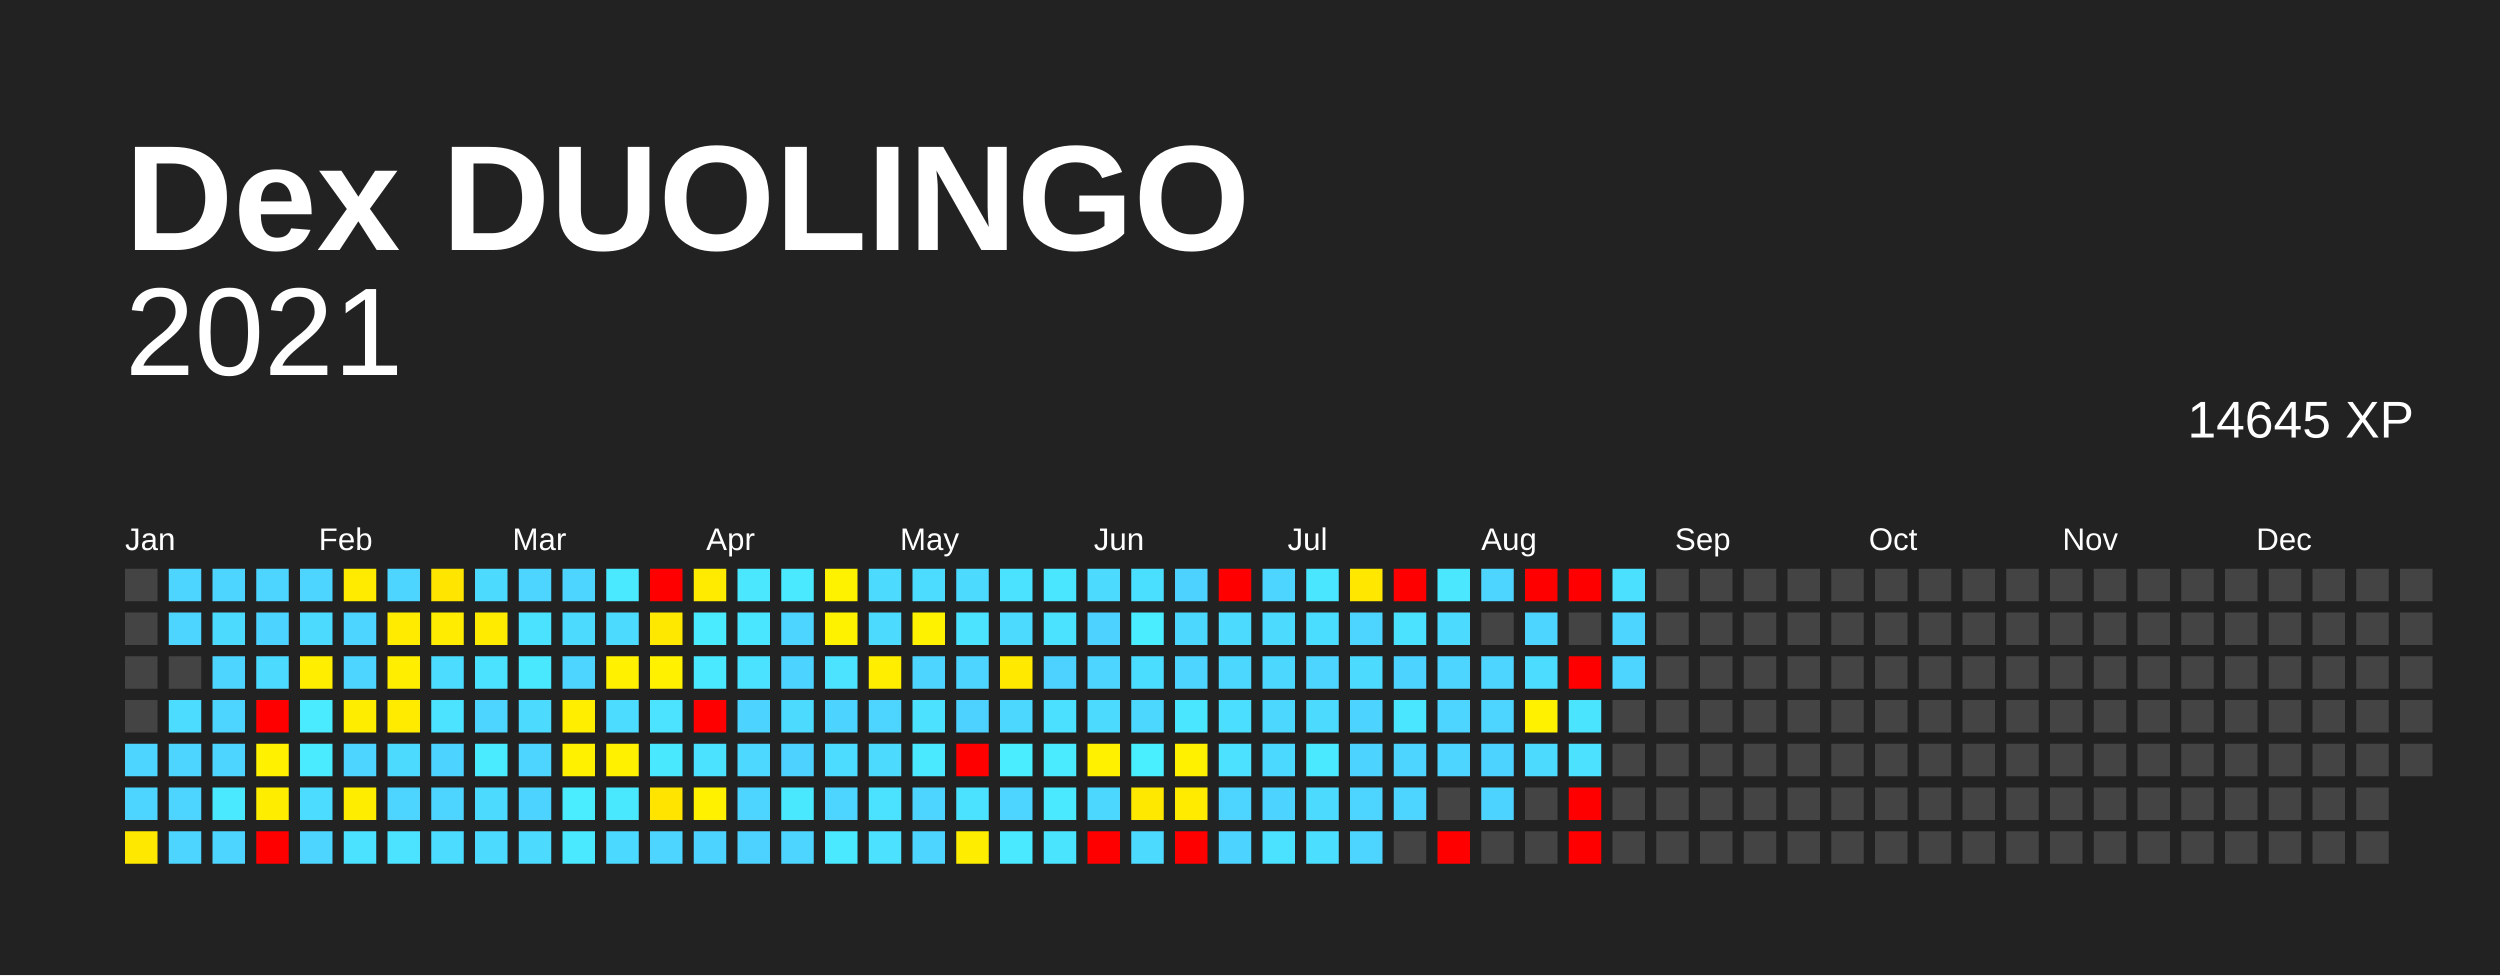
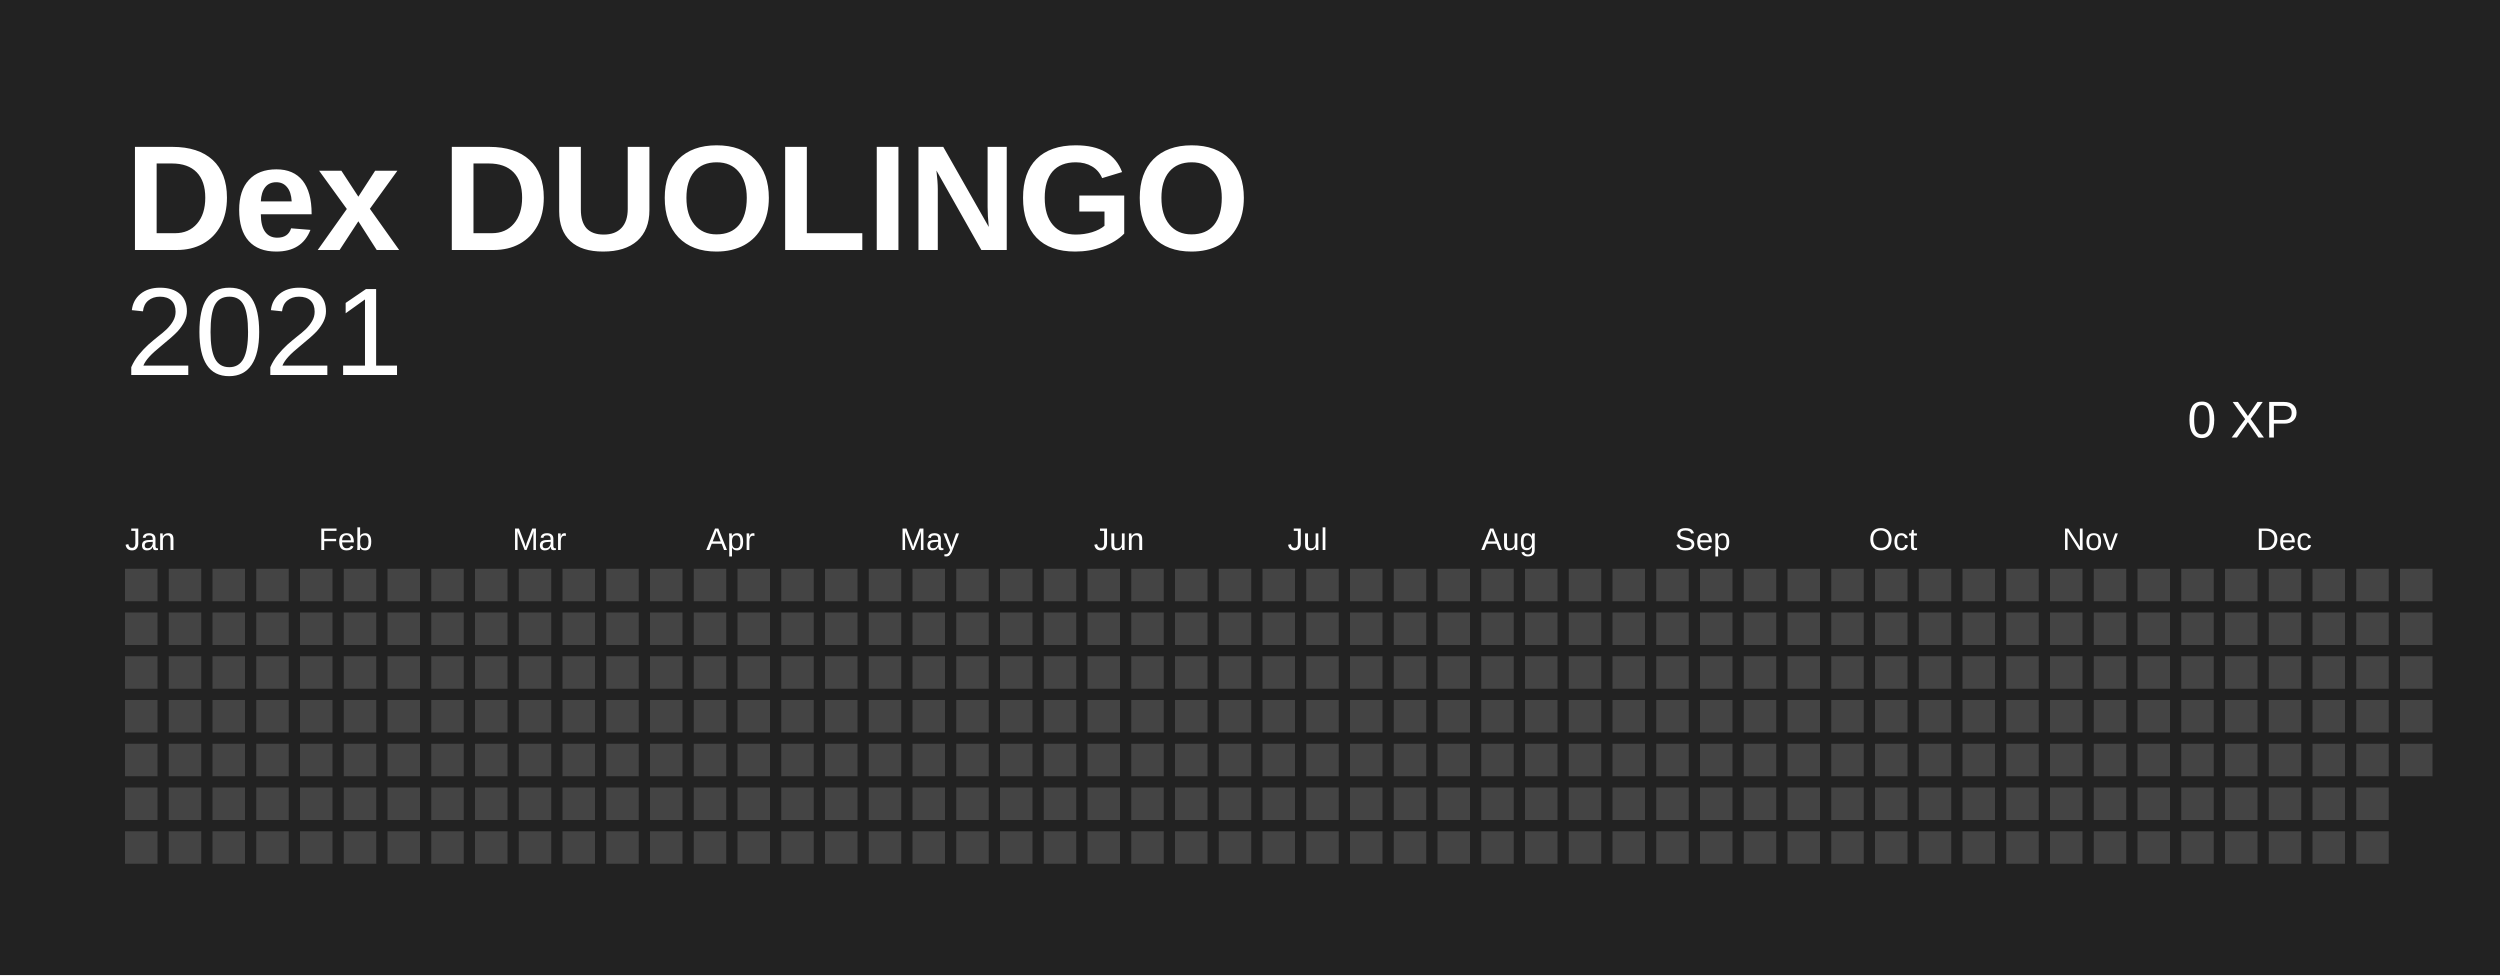
<svg xmlns="http://www.w3.org/2000/svg" baseProfile="full" height="78mm" version="1.1" viewBox="0,0,200,78" width="200mm">
  <defs />
  <rect fill="#222222" height="78" width="200" x="0" y="0" />
  <text fill="#FFFFFF" style="font-size:12px; font-family:Arial; font-weight:bold;" x="10" y="20">Dex DUOLINGO</text>
  <text alignment-baseline="hanging" fill="#FFFFFF" style="font-size:10.0px; font-family:Arial;" x="10" y="30">2021</text>
-   <text alignment-baseline="hanging" fill="#FFFFFF" style="font-size:4.125px; font-family:Arial;" x="175" y="35">14645 XP</text>
+   <text alignment-baseline="hanging" fill="#FFFFFF" style="font-size:4.125px; font-family:Arial;" x="175" y="35">0 XP</text>
  <text fill="#FFFFFF" style="font-size:2.5px; font-family:Arial" x="10.0" y="44">Jan</text>
  <text fill="#FFFFFF" style="font-size:2.5px; font-family:Arial" x="25.5" y="44">Feb</text>
  <text fill="#FFFFFF" style="font-size:2.5px; font-family:Arial" x="41.0" y="44">Mar</text>
  <text fill="#FFFFFF" style="font-size:2.5px; font-family:Arial" x="56.5" y="44">Apr</text>
  <text fill="#FFFFFF" style="font-size:2.5px; font-family:Arial" x="72.0" y="44">May</text>
  <text fill="#FFFFFF" style="font-size:2.5px; font-family:Arial" x="87.5" y="44">Jun</text>
  <text fill="#FFFFFF" style="font-size:2.5px; font-family:Arial" x="103.0" y="44">Jul</text>
  <text fill="#FFFFFF" style="font-size:2.5px; font-family:Arial" x="118.5" y="44">Aug</text>
  <text fill="#FFFFFF" style="font-size:2.5px; font-family:Arial" x="134.0" y="44">Sep</text>
  <text fill="#FFFFFF" style="font-size:2.5px; font-family:Arial" x="149.5" y="44">Oct</text>
  <text fill="#FFFFFF" style="font-size:2.5px; font-family:Arial" x="165.0" y="44">Nov</text>
  <text fill="#FFFFFF" style="font-size:2.5px; font-family:Arial" x="180.5" y="44">Dec</text>
  <rect fill="#444444" height="2.6" width="2.6" x="10.0" y="45.5" />
  <rect fill="#444444" height="2.6" width="2.6" x="10.0" y="49.0" />
  <rect fill="#444444" height="2.6" width="2.6" x="10.0" y="52.5" />
  <rect fill="#444444" height="2.6" width="2.6" x="10.0" y="56.0" />
-   <rect fill="#4dd4ff" height="2.6" width="2.6" x="10.0" y="59.5" />
-   <rect fill="#4dd5ff" height="2.6" width="2.6" x="10.0" y="63.0" />
-   <rect fill="#ffe800" height="2.6" width="2.6" x="10.0" y="66.5" />
-   <rect fill="#4dd4ff" height="2.6" width="2.6" x="13.5" y="45.5" />
-   <rect fill="#4dd4ff" height="2.6" width="2.6" x="13.5" y="49.0" />
+   <rect fill="#444444" height="2.6" width="2.6" x="10.0" y="59.5" />
+   <rect fill="#444444" height="2.6" width="2.6" x="10.0" y="63.0" />
+   <rect fill="#444444" height="2.6" width="2.6" x="10.0" y="66.5" />
+   <rect fill="#444444" height="2.6" width="2.6" x="13.5" y="45.5" />
+   <rect fill="#444444" height="2.6" width="2.6" x="13.5" y="49.0" />
  <rect fill="#444444" height="2.6" width="2.6" x="13.5" y="52.5" />
-   <rect fill="#4cdcff" height="2.6" width="2.6" x="13.5" y="56.0" />
-   <rect fill="#4dd4ff" height="2.6" width="2.6" x="13.5" y="59.5" />
-   <rect fill="#4dd5ff" height="2.6" width="2.6" x="13.5" y="63.0" />
-   <rect fill="#4dd5ff" height="2.6" width="2.6" x="13.5" y="66.5" />
-   <rect fill="#4dd5ff" height="2.6" width="2.6" x="17.0" y="45.5" />
-   <rect fill="#4cdbff" height="2.6" width="2.6" x="17.0" y="49.0" />
-   <rect fill="#4dd4ff" height="2.6" width="2.6" x="17.0" y="52.5" />
-   <rect fill="#4dd4ff" height="2.6" width="2.6" x="17.0" y="56.0" />
-   <rect fill="#4dd5ff" height="2.6" width="2.6" x="17.0" y="59.5" />
-   <rect fill="#4ae9ff" height="2.6" width="2.6" x="17.0" y="63.0" />
-   <rect fill="#4dd4ff" height="2.6" width="2.6" x="17.0" y="66.5" />
-   <rect fill="#4dd4ff" height="2.6" width="2.6" x="20.5" y="45.5" />
-   <rect fill="#4dd3ff" height="2.6" width="2.6" x="20.5" y="49.0" />
-   <rect fill="#4cdaff" height="2.6" width="2.6" x="20.5" y="52.5" />
-   <rect fill="red" height="2.6" width="2.6" x="20.5" y="56.0" />
-   <rect fill="#fff100" height="2.6" width="2.6" x="20.5" y="59.5" />
-   <rect fill="#ffed00" height="2.6" width="2.6" x="20.5" y="63.0" />
-   <rect fill="red" height="2.6" width="2.6" x="20.5" y="66.5" />
-   <rect fill="#4dd5ff" height="2.6" width="2.6" x="24.0" y="45.5" />
-   <rect fill="#4cdbff" height="2.6" width="2.6" x="24.0" y="49.0" />
-   <rect fill="#ffee00" height="2.6" width="2.6" x="24.0" y="52.5" />
-   <rect fill="#4aeaff" height="2.6" width="2.6" x="24.0" y="56.0" />
-   <rect fill="#4aeaff" height="2.6" width="2.6" x="24.0" y="59.5" />
-   <rect fill="#4cdcff" height="2.6" width="2.6" x="24.0" y="63.0" />
-   <rect fill="#4dd4ff" height="2.6" width="2.6" x="24.0" y="66.5" />
-   <rect fill="#ffeb00" height="2.6" width="2.6" x="27.5" y="45.5" />
-   <rect fill="#4dd4ff" height="2.6" width="2.6" x="27.5" y="49.0" />
-   <rect fill="#4dd4ff" height="2.6" width="2.6" x="27.5" y="52.5" />
-   <rect fill="#ffed00" height="2.6" width="2.6" x="27.5" y="56.0" />
-   <rect fill="#4dd4ff" height="2.6" width="2.6" x="27.5" y="59.5" />
-   <rect fill="#ffed00" height="2.6" width="2.6" x="27.5" y="63.0" />
-   <rect fill="#4be2ff" height="2.6" width="2.6" x="27.5" y="66.5" />
-   <rect fill="#4dd4ff" height="2.6" width="2.6" x="31.0" y="45.5" />
-   <rect fill="#ffeb00" height="2.6" width="2.6" x="31.0" y="49.0" />
-   <rect fill="#ffee00" height="2.6" width="2.6" x="31.0" y="52.5" />
-   <rect fill="#ffeb00" height="2.6" width="2.6" x="31.0" y="56.0" />
-   <rect fill="#4cdbff" height="2.6" width="2.6" x="31.0" y="59.5" />
-   <rect fill="#4dd4ff" height="2.6" width="2.6" x="31.0" y="63.0" />
-   <rect fill="#4be3ff" height="2.6" width="2.6" x="31.0" y="66.5" />
-   <rect fill="#ffe500" height="2.6" width="2.6" x="34.5" y="45.5" />
-   <rect fill="#ffec00" height="2.6" width="2.6" x="34.5" y="49.0" />
-   <rect fill="#4cdcff" height="2.6" width="2.6" x="34.5" y="52.5" />
-   <rect fill="#4be3ff" height="2.6" width="2.6" x="34.5" y="56.0" />
-   <rect fill="#4dd3ff" height="2.6" width="2.6" x="34.5" y="59.5" />
-   <rect fill="#4dd4ff" height="2.6" width="2.6" x="34.5" y="63.0" />
-   <rect fill="#4cdcff" height="2.6" width="2.6" x="34.5" y="66.5" />
-   <rect fill="#4cdaff" height="2.6" width="2.6" x="38.0" y="45.5" />
-   <rect fill="#ffeb00" height="2.6" width="2.6" x="38.0" y="49.0" />
-   <rect fill="#4be2ff" height="2.6" width="2.6" x="38.0" y="52.5" />
-   <rect fill="#4dd5ff" height="2.6" width="2.6" x="38.0" y="56.0" />
-   <rect fill="#4aeaff" height="2.6" width="2.6" x="38.0" y="59.5" />
-   <rect fill="#4cdaff" height="2.6" width="2.6" x="38.0" y="63.0" />
-   <rect fill="#4cdbff" height="2.6" width="2.6" x="38.0" y="66.5" />
-   <rect fill="#4dd4ff" height="2.6" width="2.6" x="41.5" y="45.5" />
-   <rect fill="#4be2ff" height="2.6" width="2.6" x="41.5" y="49.0" />
-   <rect fill="#4ae8ff" height="2.6" width="2.6" x="41.5" y="52.5" />
-   <rect fill="#4cdbff" height="2.6" width="2.6" x="41.5" y="56.0" />
-   <rect fill="#4dd4ff" height="2.6" width="2.6" x="41.5" y="59.5" />
-   <rect fill="#4dd3ff" height="2.6" width="2.6" x="41.5" y="63.0" />
-   <rect fill="#4cdbff" height="2.6" width="2.6" x="41.5" y="66.5" />
-   <rect fill="#4dd5ff" height="2.6" width="2.6" x="45.0" y="45.5" />
-   <rect fill="#4cdaff" height="2.6" width="2.6" x="45.0" y="49.0" />
-   <rect fill="#4dd4ff" height="2.6" width="2.6" x="45.0" y="52.5" />
-   <rect fill="#ffee00" height="2.6" width="2.6" x="45.0" y="56.0" />
-   <rect fill="#fff100" height="2.6" width="2.6" x="45.0" y="59.5" />
-   <rect fill="#4aecff" height="2.6" width="2.6" x="45.0" y="63.0" />
-   <rect fill="#4ae9ff" height="2.6" width="2.6" x="45.0" y="66.5" />
-   <rect fill="#4ae9ff" height="2.6" width="2.6" x="48.5" y="45.5" />
-   <rect fill="#4cdbff" height="2.6" width="2.6" x="48.5" y="49.0" />
-   <rect fill="#fff100" height="2.6" width="2.6" x="48.5" y="52.5" />
-   <rect fill="#4cdcff" height="2.6" width="2.6" x="48.5" y="56.0" />
-   <rect fill="#fff100" height="2.6" width="2.6" x="48.5" y="59.5" />
-   <rect fill="#4ae8ff" height="2.6" width="2.6" x="48.5" y="63.0" />
-   <rect fill="#4cd9ff" height="2.6" width="2.6" x="48.5" y="66.5" />
-   <rect fill="red" height="2.6" width="2.6" x="52.0" y="45.5" />
-   <rect fill="#ffe800" height="2.6" width="2.6" x="52.0" y="49.0" />
-   <rect fill="#fff100" height="2.6" width="2.6" x="52.0" y="52.5" />
-   <rect fill="#4be3ff" height="2.6" width="2.6" x="52.0" y="56.0" />
-   <rect fill="#4ae8ff" height="2.6" width="2.6" x="52.0" y="59.5" />
-   <rect fill="#ffe400" height="2.6" width="2.6" x="52.0" y="63.0" />
-   <rect fill="#4dd5ff" height="2.6" width="2.6" x="52.0" y="66.5" />
-   <rect fill="#ffeb00" height="2.6" width="2.6" x="55.5" y="45.5" />
-   <rect fill="#4aeaff" height="2.6" width="2.6" x="55.5" y="49.0" />
-   <rect fill="#4ae9ff" height="2.6" width="2.6" x="55.5" y="52.5" />
-   <rect fill="red" height="2.6" width="2.6" x="55.5" y="56.0" />
-   <rect fill="#4be2ff" height="2.6" width="2.6" x="55.5" y="59.5" />
-   <rect fill="#fff100" height="2.6" width="2.6" x="55.5" y="63.0" />
-   <rect fill="#4dd3ff" height="2.6" width="2.6" x="55.5" y="66.5" />
-   <rect fill="#4ae7ff" height="2.6" width="2.6" x="59.0" y="45.5" />
-   <rect fill="#4ae6ff" height="2.6" width="2.6" x="59.0" y="49.0" />
-   <rect fill="#4be2ff" height="2.6" width="2.6" x="59.0" y="52.5" />
-   <rect fill="#4dd3ff" height="2.6" width="2.6" x="59.0" y="56.0" />
-   <rect fill="#4cd8ff" height="2.6" width="2.6" x="59.0" y="59.5" />
-   <rect fill="#4dd5ff" height="2.6" width="2.6" x="59.0" y="63.0" />
-   <rect fill="#4dd2ff" height="2.6" width="2.6" x="59.0" y="66.5" />
-   <rect fill="#4ae9ff" height="2.6" width="2.6" x="62.5" y="45.5" />
-   <rect fill="#4dd4ff" height="2.6" width="2.6" x="62.5" y="49.0" />
-   <rect fill="#4dd3ff" height="2.6" width="2.6" x="62.5" y="52.5" />
-   <rect fill="#4cdaff" height="2.6" width="2.6" x="62.5" y="56.0" />
-   <rect fill="#4dd2ff" height="2.6" width="2.6" x="62.5" y="59.5" />
-   <rect fill="#4ae8ff" height="2.6" width="2.6" x="62.5" y="63.0" />
-   <rect fill="#4dd4ff" height="2.6" width="2.6" x="62.5" y="66.5" />
-   <rect fill="#fff200" height="2.6" width="2.6" x="66.0" y="45.5" />
-   <rect fill="#fff200" height="2.6" width="2.6" x="66.0" y="49.0" />
-   <rect fill="#4be3ff" height="2.6" width="2.6" x="66.0" y="52.5" />
-   <rect fill="#4dd3ff" height="2.6" width="2.6" x="66.0" y="56.0" />
-   <rect fill="#4cdcff" height="2.6" width="2.6" x="66.0" y="59.5" />
-   <rect fill="#4dd5ff" height="2.6" width="2.6" x="66.0" y="63.0" />
-   <rect fill="#4ae9ff" height="2.6" width="2.6" x="66.0" y="66.5" />
-   <rect fill="#4cdbff" height="2.6" width="2.6" x="69.5" y="45.5" />
-   <rect fill="#4cdaff" height="2.6" width="2.6" x="69.5" y="49.0" />
-   <rect fill="#ffee00" height="2.6" width="2.6" x="69.5" y="52.5" />
-   <rect fill="#4dd4ff" height="2.6" width="2.6" x="69.5" y="56.0" />
-   <rect fill="#4cdbff" height="2.6" width="2.6" x="69.5" y="59.5" />
-   <rect fill="#4be2ff" height="2.6" width="2.6" x="69.5" y="63.0" />
-   <rect fill="#4be1ff" height="2.6" width="2.6" x="69.5" y="66.5" />
-   <rect fill="#4cdcff" height="2.6" width="2.6" x="73.0" y="45.5" />
-   <rect fill="#fff200" height="2.6" width="2.6" x="73.0" y="49.0" />
-   <rect fill="#4dd4ff" height="2.6" width="2.6" x="73.0" y="52.5" />
-   <rect fill="#4be1ff" height="2.6" width="2.6" x="73.0" y="56.0" />
-   <rect fill="#4ae9ff" height="2.6" width="2.6" x="73.0" y="59.5" />
-   <rect fill="#4dd5ff" height="2.6" width="2.6" x="73.0" y="63.0" />
-   <rect fill="#4dd4ff" height="2.6" width="2.6" x="73.0" y="66.5" />
-   <rect fill="#4cdbff" height="2.6" width="2.6" x="76.5" y="45.5" />
-   <rect fill="#4be3ff" height="2.6" width="2.6" x="76.5" y="49.0" />
-   <rect fill="#4dd4ff" height="2.6" width="2.6" x="76.5" y="52.5" />
-   <rect fill="#4dd2ff" height="2.6" width="2.6" x="76.5" y="56.0" />
-   <rect fill="red" height="2.6" width="2.6" x="76.5" y="59.5" />
-   <rect fill="#4be2ff" height="2.6" width="2.6" x="76.5" y="63.0" />
-   <rect fill="#ffed00" height="2.6" width="2.6" x="76.5" y="66.5" />
-   <rect fill="#4be2ff" height="2.6" width="2.6" x="80.0" y="45.5" />
-   <rect fill="#4cdbff" height="2.6" width="2.6" x="80.0" y="49.0" />
-   <rect fill="#ffe900" height="2.6" width="2.6" x="80.0" y="52.5" />
-   <rect fill="#4cd7ff" height="2.6" width="2.6" x="80.0" y="56.0" />
-   <rect fill="#49edff" height="2.6" width="2.6" x="80.0" y="59.5" />
-   <rect fill="#4dd5ff" height="2.6" width="2.6" x="80.0" y="63.0" />
-   <rect fill="#4ae9ff" height="2.6" width="2.6" x="80.0" y="66.5" />
-   <rect fill="#4ae6ff" height="2.6" width="2.6" x="83.5" y="45.5" />
-   <rect fill="#4be2ff" height="2.6" width="2.6" x="83.5" y="49.0" />
-   <rect fill="#4dd2ff" height="2.6" width="2.6" x="83.5" y="52.5" />
-   <rect fill="#4be0ff" height="2.6" width="2.6" x="83.5" y="56.0" />
-   <rect fill="#4aebff" height="2.6" width="2.6" x="83.5" y="59.5" />
-   <rect fill="#4ae9ff" height="2.6" width="2.6" x="83.5" y="63.0" />
-   <rect fill="#4be4ff" height="2.6" width="2.6" x="83.5" y="66.5" />
-   <rect fill="#4cdbff" height="2.6" width="2.6" x="87.0" y="45.5" />
-   <rect fill="#4dd2ff" height="2.6" width="2.6" x="87.0" y="49.0" />
-   <rect fill="#4dd4ff" height="2.6" width="2.6" x="87.0" y="52.5" />
-   <rect fill="#4cdbff" height="2.6" width="2.6" x="87.0" y="56.0" />
-   <rect fill="#fff100" height="2.6" width="2.6" x="87.0" y="59.5" />
-   <rect fill="#4cd7ff" height="2.6" width="2.6" x="87.0" y="63.0" />
-   <rect fill="red" height="2.6" width="2.6" x="87.0" y="66.5" />
-   <rect fill="#4bdfff" height="2.6" width="2.6" x="90.5" y="45.5" />
-   <rect fill="#4aecff" height="2.6" width="2.6" x="90.5" y="49.0" />
-   <rect fill="#4bddff" height="2.6" width="2.6" x="90.5" y="52.5" />
-   <rect fill="#4cd7ff" height="2.6" width="2.6" x="90.5" y="56.0" />
-   <rect fill="#49efff" height="2.6" width="2.6" x="90.5" y="59.5" />
-   <rect fill="#ffe800" height="2.6" width="2.6" x="90.5" y="63.0" />
-   <rect fill="#4cdaff" height="2.6" width="2.6" x="90.5" y="66.5" />
-   <rect fill="#4dd2ff" height="2.6" width="2.6" x="94.0" y="45.5" />
-   <rect fill="#4cd7ff" height="2.6" width="2.6" x="94.0" y="49.0" />
-   <rect fill="#4dd5ff" height="2.6" width="2.6" x="94.0" y="52.5" />
-   <rect fill="#4ae5ff" height="2.6" width="2.6" x="94.0" y="56.0" />
-   <rect fill="#fff100" height="2.6" width="2.6" x="94.0" y="59.5" />
-   <rect fill="#ffeb00" height="2.6" width="2.6" x="94.0" y="63.0" />
-   <rect fill="red" height="2.6" width="2.6" x="94.0" y="66.5" />
-   <rect fill="red" height="2.6" width="2.6" x="97.5" y="45.5" />
-   <rect fill="#4cdaff" height="2.6" width="2.6" x="97.5" y="49.0" />
-   <rect fill="#4cd7ff" height="2.6" width="2.6" x="97.5" y="52.5" />
-   <rect fill="#4bdeff" height="2.6" width="2.6" x="97.5" y="56.0" />
-   <rect fill="#4be1ff" height="2.6" width="2.6" x="97.5" y="59.5" />
-   <rect fill="#4dd4ff" height="2.6" width="2.6" x="97.5" y="63.0" />
-   <rect fill="#4dd3ff" height="2.6" width="2.6" x="97.5" y="66.5" />
-   <rect fill="#4dd4ff" height="2.6" width="2.6" x="101.0" y="45.5" />
-   <rect fill="#4cdaff" height="2.6" width="2.6" x="101.0" y="49.0" />
-   <rect fill="#4cd7ff" height="2.6" width="2.6" x="101.0" y="52.5" />
-   <rect fill="#4cd7ff" height="2.6" width="2.6" x="101.0" y="56.0" />
-   <rect fill="#4cd9ff" height="2.6" width="2.6" x="101.0" y="59.5" />
-   <rect fill="#4dd3ff" height="2.6" width="2.6" x="101.0" y="63.0" />
-   <rect fill="#4be2ff" height="2.6" width="2.6" x="101.0" y="66.5" />
-   <rect fill="#4ae6ff" height="2.6" width="2.6" x="104.5" y="45.5" />
-   <rect fill="#4bddff" height="2.6" width="2.6" x="104.5" y="49.0" />
-   <rect fill="#4dd4ff" height="2.6" width="2.6" x="104.5" y="52.5" />
-   <rect fill="#4cdaff" height="2.6" width="2.6" x="104.5" y="56.0" />
-   <rect fill="#4ae9ff" height="2.6" width="2.6" x="104.5" y="59.5" />
-   <rect fill="#4cdbff" height="2.6" width="2.6" x="104.5" y="63.0" />
-   <rect fill="#4bdeff" height="2.6" width="2.6" x="104.5" y="66.5" />
-   <rect fill="#ffe700" height="2.6" width="2.6" x="108.0" y="45.5" />
-   <rect fill="#4dd4ff" height="2.6" width="2.6" x="108.0" y="49.0" />
-   <rect fill="#4cdaff" height="2.6" width="2.6" x="108.0" y="52.5" />
-   <rect fill="#4dd3ff" height="2.6" width="2.6" x="108.0" y="56.0" />
-   <rect fill="#4dd3ff" height="2.6" width="2.6" x="108.0" y="59.5" />
-   <rect fill="#4dd4ff" height="2.6" width="2.6" x="108.0" y="63.0" />
-   <rect fill="#4dd4ff" height="2.6" width="2.6" x="108.0" y="66.5" />
-   <rect fill="red" height="2.6" width="2.6" x="111.5" y="45.5" />
-   <rect fill="#4be2ff" height="2.6" width="2.6" x="111.5" y="49.0" />
-   <rect fill="#4dd3ff" height="2.6" width="2.6" x="111.5" y="52.5" />
-   <rect fill="#4ae5ff" height="2.6" width="2.6" x="111.5" y="56.0" />
-   <rect fill="#4dd4ff" height="2.6" width="2.6" x="111.5" y="59.5" />
-   <rect fill="#4dd5ff" height="2.6" width="2.6" x="111.5" y="63.0" />
+   <rect fill="#444444" height="2.6" width="2.6" x="13.5" y="56.0" />
+   <rect fill="#444444" height="2.6" width="2.6" x="13.5" y="59.5" />
+   <rect fill="#444444" height="2.6" width="2.6" x="13.5" y="63.0" />
+   <rect fill="#444444" height="2.6" width="2.6" x="13.5" y="66.5" />
+   <rect fill="#444444" height="2.6" width="2.6" x="17.0" y="45.5" />
+   <rect fill="#444444" height="2.6" width="2.6" x="17.0" y="49.0" />
+   <rect fill="#444444" height="2.6" width="2.6" x="17.0" y="52.5" />
+   <rect fill="#444444" height="2.6" width="2.6" x="17.0" y="56.0" />
+   <rect fill="#444444" height="2.6" width="2.6" x="17.0" y="59.5" />
+   <rect fill="#444444" height="2.6" width="2.6" x="17.0" y="63.0" />
+   <rect fill="#444444" height="2.6" width="2.6" x="17.0" y="66.5" />
+   <rect fill="#444444" height="2.6" width="2.6" x="20.5" y="45.5" />
+   <rect fill="#444444" height="2.6" width="2.6" x="20.5" y="49.0" />
+   <rect fill="#444444" height="2.6" width="2.6" x="20.5" y="52.5" />
+   <rect fill="#444444" height="2.6" width="2.6" x="20.5" y="56.0" />
+   <rect fill="#444444" height="2.6" width="2.6" x="20.5" y="59.5" />
+   <rect fill="#444444" height="2.6" width="2.6" x="20.5" y="63.0" />
+   <rect fill="#444444" height="2.6" width="2.6" x="20.5" y="66.5" />
+   <rect fill="#444444" height="2.6" width="2.6" x="24.0" y="45.5" />
+   <rect fill="#444444" height="2.6" width="2.6" x="24.0" y="49.0" />
+   <rect fill="#444444" height="2.6" width="2.6" x="24.0" y="52.5" />
+   <rect fill="#444444" height="2.6" width="2.6" x="24.0" y="56.0" />
+   <rect fill="#444444" height="2.6" width="2.6" x="24.0" y="59.5" />
+   <rect fill="#444444" height="2.6" width="2.6" x="24.0" y="63.0" />
+   <rect fill="#444444" height="2.6" width="2.6" x="24.0" y="66.5" />
+   <rect fill="#444444" height="2.6" width="2.6" x="27.5" y="45.5" />
+   <rect fill="#444444" height="2.6" width="2.6" x="27.5" y="49.0" />
+   <rect fill="#444444" height="2.6" width="2.6" x="27.5" y="52.5" />
+   <rect fill="#444444" height="2.6" width="2.6" x="27.5" y="56.0" />
+   <rect fill="#444444" height="2.6" width="2.6" x="27.5" y="59.5" />
+   <rect fill="#444444" height="2.6" width="2.6" x="27.5" y="63.0" />
+   <rect fill="#444444" height="2.6" width="2.6" x="27.5" y="66.5" />
+   <rect fill="#444444" height="2.6" width="2.6" x="31.0" y="45.5" />
+   <rect fill="#444444" height="2.6" width="2.6" x="31.0" y="49.0" />
+   <rect fill="#444444" height="2.6" width="2.6" x="31.0" y="52.5" />
+   <rect fill="#444444" height="2.6" width="2.6" x="31.0" y="56.0" />
+   <rect fill="#444444" height="2.6" width="2.6" x="31.0" y="59.5" />
+   <rect fill="#444444" height="2.6" width="2.6" x="31.0" y="63.0" />
+   <rect fill="#444444" height="2.6" width="2.6" x="31.0" y="66.5" />
+   <rect fill="#444444" height="2.6" width="2.6" x="34.5" y="45.5" />
+   <rect fill="#444444" height="2.6" width="2.6" x="34.5" y="49.0" />
+   <rect fill="#444444" height="2.6" width="2.6" x="34.5" y="52.5" />
+   <rect fill="#444444" height="2.6" width="2.6" x="34.5" y="56.0" />
+   <rect fill="#444444" height="2.6" width="2.6" x="34.5" y="59.5" />
+   <rect fill="#444444" height="2.6" width="2.6" x="34.5" y="63.0" />
+   <rect fill="#444444" height="2.6" width="2.6" x="34.5" y="66.5" />
+   <rect fill="#444444" height="2.6" width="2.6" x="38.0" y="45.5" />
+   <rect fill="#444444" height="2.6" width="2.6" x="38.0" y="49.0" />
+   <rect fill="#444444" height="2.6" width="2.6" x="38.0" y="52.5" />
+   <rect fill="#444444" height="2.6" width="2.6" x="38.0" y="56.0" />
+   <rect fill="#444444" height="2.6" width="2.6" x="38.0" y="59.5" />
+   <rect fill="#444444" height="2.6" width="2.6" x="38.0" y="63.0" />
+   <rect fill="#444444" height="2.6" width="2.6" x="38.0" y="66.5" />
+   <rect fill="#444444" height="2.6" width="2.6" x="41.5" y="45.5" />
+   <rect fill="#444444" height="2.6" width="2.6" x="41.5" y="49.0" />
+   <rect fill="#444444" height="2.6" width="2.6" x="41.5" y="52.5" />
+   <rect fill="#444444" height="2.6" width="2.6" x="41.5" y="56.0" />
+   <rect fill="#444444" height="2.6" width="2.6" x="41.5" y="59.5" />
+   <rect fill="#444444" height="2.6" width="2.6" x="41.5" y="63.0" />
+   <rect fill="#444444" height="2.6" width="2.6" x="41.5" y="66.5" />
+   <rect fill="#444444" height="2.6" width="2.6" x="45.0" y="45.5" />
+   <rect fill="#444444" height="2.6" width="2.6" x="45.0" y="49.0" />
+   <rect fill="#444444" height="2.6" width="2.6" x="45.0" y="52.5" />
+   <rect fill="#444444" height="2.6" width="2.6" x="45.0" y="56.0" />
+   <rect fill="#444444" height="2.6" width="2.6" x="45.0" y="59.5" />
+   <rect fill="#444444" height="2.6" width="2.6" x="45.0" y="63.0" />
+   <rect fill="#444444" height="2.6" width="2.6" x="45.0" y="66.5" />
+   <rect fill="#444444" height="2.6" width="2.6" x="48.5" y="45.5" />
+   <rect fill="#444444" height="2.6" width="2.6" x="48.5" y="49.0" />
+   <rect fill="#444444" height="2.6" width="2.6" x="48.5" y="52.5" />
+   <rect fill="#444444" height="2.6" width="2.6" x="48.5" y="56.0" />
+   <rect fill="#444444" height="2.6" width="2.6" x="48.5" y="59.5" />
+   <rect fill="#444444" height="2.6" width="2.6" x="48.5" y="63.0" />
+   <rect fill="#444444" height="2.6" width="2.6" x="48.5" y="66.5" />
+   <rect fill="#444444" height="2.6" width="2.6" x="52.0" y="45.5" />
+   <rect fill="#444444" height="2.6" width="2.6" x="52.0" y="49.0" />
+   <rect fill="#444444" height="2.6" width="2.6" x="52.0" y="52.5" />
+   <rect fill="#444444" height="2.6" width="2.6" x="52.0" y="56.0" />
+   <rect fill="#444444" height="2.6" width="2.6" x="52.0" y="59.5" />
+   <rect fill="#444444" height="2.6" width="2.6" x="52.0" y="63.0" />
+   <rect fill="#444444" height="2.6" width="2.6" x="52.0" y="66.5" />
+   <rect fill="#444444" height="2.6" width="2.6" x="55.5" y="45.5" />
+   <rect fill="#444444" height="2.6" width="2.6" x="55.5" y="49.0" />
+   <rect fill="#444444" height="2.6" width="2.6" x="55.5" y="52.5" />
+   <rect fill="#444444" height="2.6" width="2.6" x="55.5" y="56.0" />
+   <rect fill="#444444" height="2.6" width="2.6" x="55.5" y="59.5" />
+   <rect fill="#444444" height="2.6" width="2.6" x="55.5" y="63.0" />
+   <rect fill="#444444" height="2.6" width="2.6" x="55.5" y="66.5" />
+   <rect fill="#444444" height="2.6" width="2.6" x="59.0" y="45.5" />
+   <rect fill="#444444" height="2.6" width="2.6" x="59.0" y="49.0" />
+   <rect fill="#444444" height="2.6" width="2.6" x="59.0" y="52.5" />
+   <rect fill="#444444" height="2.6" width="2.6" x="59.0" y="56.0" />
+   <rect fill="#444444" height="2.6" width="2.6" x="59.0" y="59.5" />
+   <rect fill="#444444" height="2.6" width="2.6" x="59.0" y="63.0" />
+   <rect fill="#444444" height="2.6" width="2.6" x="59.0" y="66.5" />
+   <rect fill="#444444" height="2.6" width="2.6" x="62.5" y="45.5" />
+   <rect fill="#444444" height="2.6" width="2.6" x="62.5" y="49.0" />
+   <rect fill="#444444" height="2.6" width="2.6" x="62.5" y="52.5" />
+   <rect fill="#444444" height="2.6" width="2.6" x="62.5" y="56.0" />
+   <rect fill="#444444" height="2.6" width="2.6" x="62.5" y="59.5" />
+   <rect fill="#444444" height="2.6" width="2.6" x="62.5" y="63.0" />
+   <rect fill="#444444" height="2.6" width="2.6" x="62.5" y="66.5" />
+   <rect fill="#444444" height="2.6" width="2.6" x="66.0" y="45.5" />
+   <rect fill="#444444" height="2.6" width="2.6" x="66.0" y="49.0" />
+   <rect fill="#444444" height="2.6" width="2.6" x="66.0" y="52.5" />
+   <rect fill="#444444" height="2.6" width="2.6" x="66.0" y="56.0" />
+   <rect fill="#444444" height="2.6" width="2.6" x="66.0" y="59.5" />
+   <rect fill="#444444" height="2.6" width="2.6" x="66.0" y="63.0" />
+   <rect fill="#444444" height="2.6" width="2.6" x="66.0" y="66.5" />
+   <rect fill="#444444" height="2.6" width="2.6" x="69.5" y="45.5" />
+   <rect fill="#444444" height="2.6" width="2.6" x="69.5" y="49.0" />
+   <rect fill="#444444" height="2.6" width="2.6" x="69.5" y="52.5" />
+   <rect fill="#444444" height="2.6" width="2.6" x="69.5" y="56.0" />
+   <rect fill="#444444" height="2.6" width="2.6" x="69.5" y="59.5" />
+   <rect fill="#444444" height="2.6" width="2.6" x="69.5" y="63.0" />
+   <rect fill="#444444" height="2.6" width="2.6" x="69.5" y="66.5" />
+   <rect fill="#444444" height="2.6" width="2.6" x="73.0" y="45.5" />
+   <rect fill="#444444" height="2.6" width="2.6" x="73.0" y="49.0" />
+   <rect fill="#444444" height="2.6" width="2.6" x="73.0" y="52.5" />
+   <rect fill="#444444" height="2.6" width="2.6" x="73.0" y="56.0" />
+   <rect fill="#444444" height="2.6" width="2.6" x="73.0" y="59.5" />
+   <rect fill="#444444" height="2.6" width="2.6" x="73.0" y="63.0" />
+   <rect fill="#444444" height="2.6" width="2.6" x="73.0" y="66.5" />
+   <rect fill="#444444" height="2.6" width="2.6" x="76.5" y="45.5" />
+   <rect fill="#444444" height="2.6" width="2.6" x="76.5" y="49.0" />
+   <rect fill="#444444" height="2.6" width="2.6" x="76.5" y="52.5" />
+   <rect fill="#444444" height="2.6" width="2.6" x="76.5" y="56.0" />
+   <rect fill="#444444" height="2.6" width="2.6" x="76.5" y="59.5" />
+   <rect fill="#444444" height="2.6" width="2.6" x="76.5" y="63.0" />
+   <rect fill="#444444" height="2.6" width="2.6" x="76.5" y="66.5" />
+   <rect fill="#444444" height="2.6" width="2.6" x="80.0" y="45.5" />
+   <rect fill="#444444" height="2.6" width="2.6" x="80.0" y="49.0" />
+   <rect fill="#444444" height="2.6" width="2.6" x="80.0" y="52.5" />
+   <rect fill="#444444" height="2.6" width="2.6" x="80.0" y="56.0" />
+   <rect fill="#444444" height="2.6" width="2.6" x="80.0" y="59.5" />
+   <rect fill="#444444" height="2.6" width="2.6" x="80.0" y="63.0" />
+   <rect fill="#444444" height="2.6" width="2.6" x="80.0" y="66.5" />
+   <rect fill="#444444" height="2.6" width="2.6" x="83.5" y="45.5" />
+   <rect fill="#444444" height="2.6" width="2.6" x="83.5" y="49.0" />
+   <rect fill="#444444" height="2.6" width="2.6" x="83.5" y="52.5" />
+   <rect fill="#444444" height="2.6" width="2.6" x="83.5" y="56.0" />
+   <rect fill="#444444" height="2.6" width="2.6" x="83.5" y="59.5" />
+   <rect fill="#444444" height="2.6" width="2.6" x="83.5" y="63.0" />
+   <rect fill="#444444" height="2.6" width="2.6" x="83.5" y="66.5" />
+   <rect fill="#444444" height="2.6" width="2.6" x="87.0" y="45.5" />
+   <rect fill="#444444" height="2.6" width="2.6" x="87.0" y="49.0" />
+   <rect fill="#444444" height="2.6" width="2.6" x="87.0" y="52.5" />
+   <rect fill="#444444" height="2.6" width="2.6" x="87.0" y="56.0" />
+   <rect fill="#444444" height="2.6" width="2.6" x="87.0" y="59.5" />
+   <rect fill="#444444" height="2.6" width="2.6" x="87.0" y="63.0" />
+   <rect fill="#444444" height="2.6" width="2.6" x="87.0" y="66.5" />
+   <rect fill="#444444" height="2.6" width="2.6" x="90.5" y="45.5" />
+   <rect fill="#444444" height="2.6" width="2.6" x="90.5" y="49.0" />
+   <rect fill="#444444" height="2.6" width="2.6" x="90.5" y="52.5" />
+   <rect fill="#444444" height="2.6" width="2.6" x="90.5" y="56.0" />
+   <rect fill="#444444" height="2.6" width="2.6" x="90.5" y="59.5" />
+   <rect fill="#444444" height="2.6" width="2.6" x="90.5" y="63.0" />
+   <rect fill="#444444" height="2.6" width="2.6" x="90.5" y="66.5" />
+   <rect fill="#444444" height="2.6" width="2.6" x="94.0" y="45.5" />
+   <rect fill="#444444" height="2.6" width="2.6" x="94.0" y="49.0" />
+   <rect fill="#444444" height="2.6" width="2.6" x="94.0" y="52.5" />
+   <rect fill="#444444" height="2.6" width="2.6" x="94.0" y="56.0" />
+   <rect fill="#444444" height="2.6" width="2.6" x="94.0" y="59.5" />
+   <rect fill="#444444" height="2.6" width="2.6" x="94.0" y="63.0" />
+   <rect fill="#444444" height="2.6" width="2.6" x="94.0" y="66.5" />
+   <rect fill="#444444" height="2.6" width="2.6" x="97.5" y="45.5" />
+   <rect fill="#444444" height="2.6" width="2.6" x="97.5" y="49.0" />
+   <rect fill="#444444" height="2.6" width="2.6" x="97.5" y="52.5" />
+   <rect fill="#444444" height="2.6" width="2.6" x="97.5" y="56.0" />
+   <rect fill="#444444" height="2.6" width="2.6" x="97.5" y="59.5" />
+   <rect fill="#444444" height="2.6" width="2.6" x="97.5" y="63.0" />
+   <rect fill="#444444" height="2.6" width="2.6" x="97.5" y="66.5" />
+   <rect fill="#444444" height="2.6" width="2.6" x="101.0" y="45.5" />
+   <rect fill="#444444" height="2.6" width="2.6" x="101.0" y="49.0" />
+   <rect fill="#444444" height="2.6" width="2.6" x="101.0" y="52.5" />
+   <rect fill="#444444" height="2.6" width="2.6" x="101.0" y="56.0" />
+   <rect fill="#444444" height="2.6" width="2.6" x="101.0" y="59.5" />
+   <rect fill="#444444" height="2.6" width="2.6" x="101.0" y="63.0" />
+   <rect fill="#444444" height="2.6" width="2.6" x="101.0" y="66.5" />
+   <rect fill="#444444" height="2.6" width="2.6" x="104.5" y="45.5" />
+   <rect fill="#444444" height="2.6" width="2.6" x="104.5" y="49.0" />
+   <rect fill="#444444" height="2.6" width="2.6" x="104.5" y="52.5" />
+   <rect fill="#444444" height="2.6" width="2.6" x="104.5" y="56.0" />
+   <rect fill="#444444" height="2.6" width="2.6" x="104.5" y="59.5" />
+   <rect fill="#444444" height="2.6" width="2.6" x="104.5" y="63.0" />
+   <rect fill="#444444" height="2.6" width="2.6" x="104.5" y="66.5" />
+   <rect fill="#444444" height="2.6" width="2.6" x="108.0" y="45.5" />
+   <rect fill="#444444" height="2.6" width="2.6" x="108.0" y="49.0" />
+   <rect fill="#444444" height="2.6" width="2.6" x="108.0" y="52.5" />
+   <rect fill="#444444" height="2.6" width="2.6" x="108.0" y="56.0" />
+   <rect fill="#444444" height="2.6" width="2.6" x="108.0" y="59.5" />
+   <rect fill="#444444" height="2.6" width="2.6" x="108.0" y="63.0" />
+   <rect fill="#444444" height="2.6" width="2.6" x="108.0" y="66.5" />
+   <rect fill="#444444" height="2.6" width="2.6" x="111.5" y="45.5" />
+   <rect fill="#444444" height="2.6" width="2.6" x="111.5" y="49.0" />
+   <rect fill="#444444" height="2.6" width="2.6" x="111.5" y="52.5" />
+   <rect fill="#444444" height="2.6" width="2.6" x="111.5" y="56.0" />
+   <rect fill="#444444" height="2.6" width="2.6" x="111.5" y="59.5" />
+   <rect fill="#444444" height="2.6" width="2.6" x="111.5" y="63.0" />
  <rect fill="#444444" height="2.6" width="2.6" x="111.5" y="66.5" />
-   <rect fill="#4ae7ff" height="2.6" width="2.6" x="115.0" y="45.5" />
-   <rect fill="#4cdbff" height="2.6" width="2.6" x="115.0" y="49.0" />
-   <rect fill="#4dd4ff" height="2.6" width="2.6" x="115.0" y="52.5" />
-   <rect fill="#4dd4ff" height="2.6" width="2.6" x="115.0" y="56.0" />
-   <rect fill="#4dd4ff" height="2.6" width="2.6" x="115.0" y="59.5" />
+   <rect fill="#444444" height="2.6" width="2.6" x="115.0" y="45.5" />
+   <rect fill="#444444" height="2.6" width="2.6" x="115.0" y="49.0" />
+   <rect fill="#444444" height="2.6" width="2.6" x="115.0" y="52.5" />
+   <rect fill="#444444" height="2.6" width="2.6" x="115.0" y="56.0" />
+   <rect fill="#444444" height="2.6" width="2.6" x="115.0" y="59.5" />
  <rect fill="#444444" height="2.6" width="2.6" x="115.0" y="63.0" />
-   <rect fill="red" height="2.6" width="2.6" x="115.0" y="66.5" />
-   <rect fill="#4dd4ff" height="2.6" width="2.6" x="118.5" y="45.5" />
+   <rect fill="#444444" height="2.6" width="2.6" x="115.0" y="66.5" />
+   <rect fill="#444444" height="2.6" width="2.6" x="118.5" y="45.5" />
  <rect fill="#444444" height="2.6" width="2.6" x="118.5" y="49.0" />
-   <rect fill="#4dd4ff" height="2.6" width="2.6" x="118.5" y="52.5" />
-   <rect fill="#4dd4ff" height="2.6" width="2.6" x="118.5" y="56.0" />
-   <rect fill="#4dd3ff" height="2.6" width="2.6" x="118.5" y="59.5" />
-   <rect fill="#4dd3ff" height="2.6" width="2.6" x="118.5" y="63.0" />
+   <rect fill="#444444" height="2.6" width="2.6" x="118.5" y="52.5" />
+   <rect fill="#444444" height="2.6" width="2.6" x="118.5" y="56.0" />
+   <rect fill="#444444" height="2.6" width="2.6" x="118.5" y="59.5" />
+   <rect fill="#444444" height="2.6" width="2.6" x="118.5" y="63.0" />
  <rect fill="#444444" height="2.6" width="2.6" x="118.5" y="66.5" />
-   <rect fill="red" height="2.6" width="2.6" x="122.0" y="45.5" />
-   <rect fill="#4dd4ff" height="2.6" width="2.6" x="122.0" y="49.0" />
-   <rect fill="#4cdcff" height="2.6" width="2.6" x="122.0" y="52.5" />
-   <rect fill="#fff100" height="2.6" width="2.6" x="122.0" y="56.0" />
-   <rect fill="#4cdbff" height="2.6" width="2.6" x="122.0" y="59.5" />
+   <rect fill="#444444" height="2.6" width="2.6" x="122.0" y="45.5" />
+   <rect fill="#444444" height="2.6" width="2.6" x="122.0" y="49.0" />
+   <rect fill="#444444" height="2.6" width="2.6" x="122.0" y="52.5" />
+   <rect fill="#444444" height="2.6" width="2.6" x="122.0" y="56.0" />
+   <rect fill="#444444" height="2.6" width="2.6" x="122.0" y="59.5" />
  <rect fill="#444444" height="2.6" width="2.6" x="122.0" y="63.0" />
  <rect fill="#444444" height="2.6" width="2.6" x="122.0" y="66.5" />
-   <rect fill="red" height="2.6" width="2.6" x="125.5" y="45.5" />
+   <rect fill="#444444" height="2.6" width="2.6" x="125.5" y="45.5" />
  <rect fill="#444444" height="2.6" width="2.6" x="125.5" y="49.0" />
-   <rect fill="red" height="2.6" width="2.6" x="125.5" y="52.5" />
-   <rect fill="#4be4ff" height="2.6" width="2.6" x="125.5" y="56.0" />
-   <rect fill="#4be1ff" height="2.6" width="2.6" x="125.5" y="59.5" />
-   <rect fill="red" height="2.6" width="2.6" x="125.5" y="63.0" />
-   <rect fill="red" height="2.6" width="2.6" x="125.5" y="66.5" />
-   <rect fill="#4be0ff" height="2.6" width="2.6" x="129.0" y="45.5" />
-   <rect fill="#4dd4ff" height="2.6" width="2.6" x="129.0" y="49.0" />
-   <rect fill="#4dd4ff" height="2.6" width="2.6" x="129.0" y="52.5" />
+   <rect fill="#444444" height="2.6" width="2.6" x="125.5" y="52.5" />
+   <rect fill="#444444" height="2.6" width="2.6" x="125.5" y="56.0" />
+   <rect fill="#444444" height="2.6" width="2.6" x="125.5" y="59.5" />
+   <rect fill="#444444" height="2.6" width="2.6" x="125.5" y="63.0" />
+   <rect fill="#444444" height="2.6" width="2.6" x="125.5" y="66.5" />
+   <rect fill="#444444" height="2.6" width="2.6" x="129.0" y="45.5" />
+   <rect fill="#444444" height="2.6" width="2.6" x="129.0" y="49.0" />
+   <rect fill="#444444" height="2.6" width="2.6" x="129.0" y="52.5" />
  <rect fill="#444444" height="2.6" width="2.6" x="129.0" y="56.0" />
  <rect fill="#444444" height="2.6" width="2.6" x="129.0" y="59.5" />
  <rect fill="#444444" height="2.6" width="2.6" x="129.0" y="63.0" />
  <rect fill="#444444" height="2.6" width="2.6" x="129.0" y="66.5" />
  <rect fill="#444444" height="2.6" width="2.6" x="132.5" y="45.5" />
  <rect fill="#444444" height="2.6" width="2.6" x="132.5" y="49.0" />
  <rect fill="#444444" height="2.6" width="2.6" x="132.5" y="52.5" />
  <rect fill="#444444" height="2.6" width="2.6" x="132.5" y="56.0" />
  <rect fill="#444444" height="2.6" width="2.6" x="132.5" y="59.5" />
  <rect fill="#444444" height="2.6" width="2.6" x="132.5" y="63.0" />
  <rect fill="#444444" height="2.6" width="2.6" x="132.5" y="66.5" />
  <rect fill="#444444" height="2.6" width="2.6" x="136.0" y="45.5" />
  <rect fill="#444444" height="2.6" width="2.6" x="136.0" y="49.0" />
  <rect fill="#444444" height="2.6" width="2.6" x="136.0" y="52.5" />
  <rect fill="#444444" height="2.6" width="2.6" x="136.0" y="56.0" />
  <rect fill="#444444" height="2.6" width="2.6" x="136.0" y="59.5" />
  <rect fill="#444444" height="2.6" width="2.6" x="136.0" y="63.0" />
  <rect fill="#444444" height="2.6" width="2.6" x="136.0" y="66.5" />
  <rect fill="#444444" height="2.6" width="2.6" x="139.5" y="45.5" />
  <rect fill="#444444" height="2.6" width="2.6" x="139.5" y="49.0" />
  <rect fill="#444444" height="2.6" width="2.6" x="139.5" y="52.5" />
  <rect fill="#444444" height="2.6" width="2.6" x="139.5" y="56.0" />
  <rect fill="#444444" height="2.6" width="2.6" x="139.5" y="59.5" />
  <rect fill="#444444" height="2.6" width="2.6" x="139.5" y="63.0" />
  <rect fill="#444444" height="2.6" width="2.6" x="139.5" y="66.5" />
  <rect fill="#444444" height="2.6" width="2.6" x="143.0" y="45.5" />
  <rect fill="#444444" height="2.6" width="2.6" x="143.0" y="49.0" />
  <rect fill="#444444" height="2.6" width="2.6" x="143.0" y="52.5" />
  <rect fill="#444444" height="2.6" width="2.6" x="143.0" y="56.0" />
  <rect fill="#444444" height="2.6" width="2.6" x="143.0" y="59.5" />
  <rect fill="#444444" height="2.6" width="2.6" x="143.0" y="63.0" />
  <rect fill="#444444" height="2.6" width="2.6" x="143.0" y="66.5" />
  <rect fill="#444444" height="2.6" width="2.6" x="146.5" y="45.5" />
  <rect fill="#444444" height="2.6" width="2.6" x="146.5" y="49.0" />
  <rect fill="#444444" height="2.6" width="2.6" x="146.5" y="52.5" />
  <rect fill="#444444" height="2.6" width="2.6" x="146.5" y="56.0" />
  <rect fill="#444444" height="2.6" width="2.6" x="146.5" y="59.5" />
  <rect fill="#444444" height="2.6" width="2.6" x="146.5" y="63.0" />
  <rect fill="#444444" height="2.6" width="2.6" x="146.5" y="66.5" />
  <rect fill="#444444" height="2.6" width="2.6" x="150.0" y="45.5" />
  <rect fill="#444444" height="2.6" width="2.6" x="150.0" y="49.0" />
  <rect fill="#444444" height="2.6" width="2.6" x="150.0" y="52.5" />
  <rect fill="#444444" height="2.6" width="2.6" x="150.0" y="56.0" />
  <rect fill="#444444" height="2.6" width="2.6" x="150.0" y="59.5" />
  <rect fill="#444444" height="2.6" width="2.6" x="150.0" y="63.0" />
  <rect fill="#444444" height="2.6" width="2.6" x="150.0" y="66.5" />
  <rect fill="#444444" height="2.6" width="2.6" x="153.5" y="45.5" />
  <rect fill="#444444" height="2.6" width="2.6" x="153.5" y="49.0" />
  <rect fill="#444444" height="2.6" width="2.6" x="153.5" y="52.5" />
  <rect fill="#444444" height="2.6" width="2.6" x="153.5" y="56.0" />
  <rect fill="#444444" height="2.6" width="2.6" x="153.5" y="59.5" />
  <rect fill="#444444" height="2.6" width="2.6" x="153.5" y="63.0" />
  <rect fill="#444444" height="2.6" width="2.6" x="153.5" y="66.5" />
  <rect fill="#444444" height="2.6" width="2.6" x="157.0" y="45.5" />
  <rect fill="#444444" height="2.6" width="2.6" x="157.0" y="49.0" />
  <rect fill="#444444" height="2.6" width="2.6" x="157.0" y="52.5" />
  <rect fill="#444444" height="2.6" width="2.6" x="157.0" y="56.0" />
  <rect fill="#444444" height="2.6" width="2.6" x="157.0" y="59.5" />
  <rect fill="#444444" height="2.6" width="2.6" x="157.0" y="63.0" />
  <rect fill="#444444" height="2.6" width="2.6" x="157.0" y="66.5" />
  <rect fill="#444444" height="2.6" width="2.6" x="160.5" y="45.5" />
  <rect fill="#444444" height="2.6" width="2.6" x="160.5" y="49.0" />
  <rect fill="#444444" height="2.6" width="2.6" x="160.5" y="52.5" />
  <rect fill="#444444" height="2.6" width="2.6" x="160.5" y="56.0" />
  <rect fill="#444444" height="2.6" width="2.6" x="160.5" y="59.5" />
  <rect fill="#444444" height="2.6" width="2.6" x="160.5" y="63.0" />
  <rect fill="#444444" height="2.6" width="2.6" x="160.5" y="66.5" />
  <rect fill="#444444" height="2.6" width="2.6" x="164.0" y="45.5" />
  <rect fill="#444444" height="2.6" width="2.6" x="164.0" y="49.0" />
  <rect fill="#444444" height="2.6" width="2.6" x="164.0" y="52.5" />
  <rect fill="#444444" height="2.6" width="2.6" x="164.0" y="56.0" />
  <rect fill="#444444" height="2.6" width="2.6" x="164.0" y="59.5" />
  <rect fill="#444444" height="2.6" width="2.6" x="164.0" y="63.0" />
  <rect fill="#444444" height="2.6" width="2.6" x="164.0" y="66.5" />
  <rect fill="#444444" height="2.6" width="2.6" x="167.5" y="45.5" />
  <rect fill="#444444" height="2.6" width="2.6" x="167.5" y="49.0" />
  <rect fill="#444444" height="2.6" width="2.6" x="167.5" y="52.5" />
  <rect fill="#444444" height="2.6" width="2.6" x="167.5" y="56.0" />
  <rect fill="#444444" height="2.6" width="2.6" x="167.5" y="59.5" />
  <rect fill="#444444" height="2.6" width="2.6" x="167.5" y="63.0" />
  <rect fill="#444444" height="2.6" width="2.6" x="167.5" y="66.5" />
  <rect fill="#444444" height="2.6" width="2.6" x="171.0" y="45.5" />
  <rect fill="#444444" height="2.6" width="2.6" x="171.0" y="49.0" />
  <rect fill="#444444" height="2.6" width="2.6" x="171.0" y="52.5" />
  <rect fill="#444444" height="2.6" width="2.6" x="171.0" y="56.0" />
  <rect fill="#444444" height="2.6" width="2.6" x="171.0" y="59.5" />
  <rect fill="#444444" height="2.6" width="2.6" x="171.0" y="63.0" />
  <rect fill="#444444" height="2.6" width="2.6" x="171.0" y="66.5" />
  <rect fill="#444444" height="2.6" width="2.6" x="174.5" y="45.5" />
  <rect fill="#444444" height="2.6" width="2.6" x="174.5" y="49.0" />
  <rect fill="#444444" height="2.6" width="2.6" x="174.5" y="52.5" />
  <rect fill="#444444" height="2.6" width="2.6" x="174.5" y="56.0" />
  <rect fill="#444444" height="2.6" width="2.6" x="174.5" y="59.5" />
  <rect fill="#444444" height="2.6" width="2.6" x="174.5" y="63.0" />
  <rect fill="#444444" height="2.6" width="2.6" x="174.5" y="66.5" />
  <rect fill="#444444" height="2.6" width="2.6" x="178.0" y="45.5" />
  <rect fill="#444444" height="2.6" width="2.6" x="178.0" y="49.0" />
  <rect fill="#444444" height="2.6" width="2.6" x="178.0" y="52.5" />
  <rect fill="#444444" height="2.6" width="2.6" x="178.0" y="56.0" />
  <rect fill="#444444" height="2.6" width="2.6" x="178.0" y="59.5" />
  <rect fill="#444444" height="2.6" width="2.6" x="178.0" y="63.0" />
  <rect fill="#444444" height="2.6" width="2.6" x="178.0" y="66.5" />
  <rect fill="#444444" height="2.6" width="2.6" x="181.5" y="45.5" />
  <rect fill="#444444" height="2.6" width="2.6" x="181.5" y="49.0" />
  <rect fill="#444444" height="2.6" width="2.6" x="181.5" y="52.5" />
  <rect fill="#444444" height="2.6" width="2.6" x="181.5" y="56.0" />
  <rect fill="#444444" height="2.6" width="2.6" x="181.5" y="59.5" />
  <rect fill="#444444" height="2.6" width="2.6" x="181.5" y="63.0" />
  <rect fill="#444444" height="2.6" width="2.6" x="181.5" y="66.5" />
  <rect fill="#444444" height="2.6" width="2.6" x="185.0" y="45.5" />
  <rect fill="#444444" height="2.6" width="2.6" x="185.0" y="49.0" />
  <rect fill="#444444" height="2.6" width="2.6" x="185.0" y="52.5" />
  <rect fill="#444444" height="2.6" width="2.6" x="185.0" y="56.0" />
  <rect fill="#444444" height="2.6" width="2.6" x="185.0" y="59.5" />
  <rect fill="#444444" height="2.6" width="2.6" x="185.0" y="63.0" />
  <rect fill="#444444" height="2.6" width="2.6" x="185.0" y="66.5" />
  <rect fill="#444444" height="2.6" width="2.6" x="188.5" y="45.5" />
  <rect fill="#444444" height="2.6" width="2.6" x="188.5" y="49.0" />
  <rect fill="#444444" height="2.6" width="2.6" x="188.5" y="52.5" />
  <rect fill="#444444" height="2.6" width="2.6" x="188.5" y="56.0" />
  <rect fill="#444444" height="2.6" width="2.6" x="188.5" y="59.5" />
  <rect fill="#444444" height="2.6" width="2.6" x="188.5" y="63.0" />
  <rect fill="#444444" height="2.6" width="2.6" x="188.5" y="66.5" />
  <rect fill="#444444" height="2.6" width="2.6" x="192.0" y="45.5" />
  <rect fill="#444444" height="2.6" width="2.6" x="192.0" y="49.0" />
  <rect fill="#444444" height="2.6" width="2.6" x="192.0" y="52.5" />
  <rect fill="#444444" height="2.6" width="2.6" x="192.0" y="56.0" />
  <rect fill="#444444" height="2.6" width="2.6" x="192.0" y="59.5" />
</svg>
